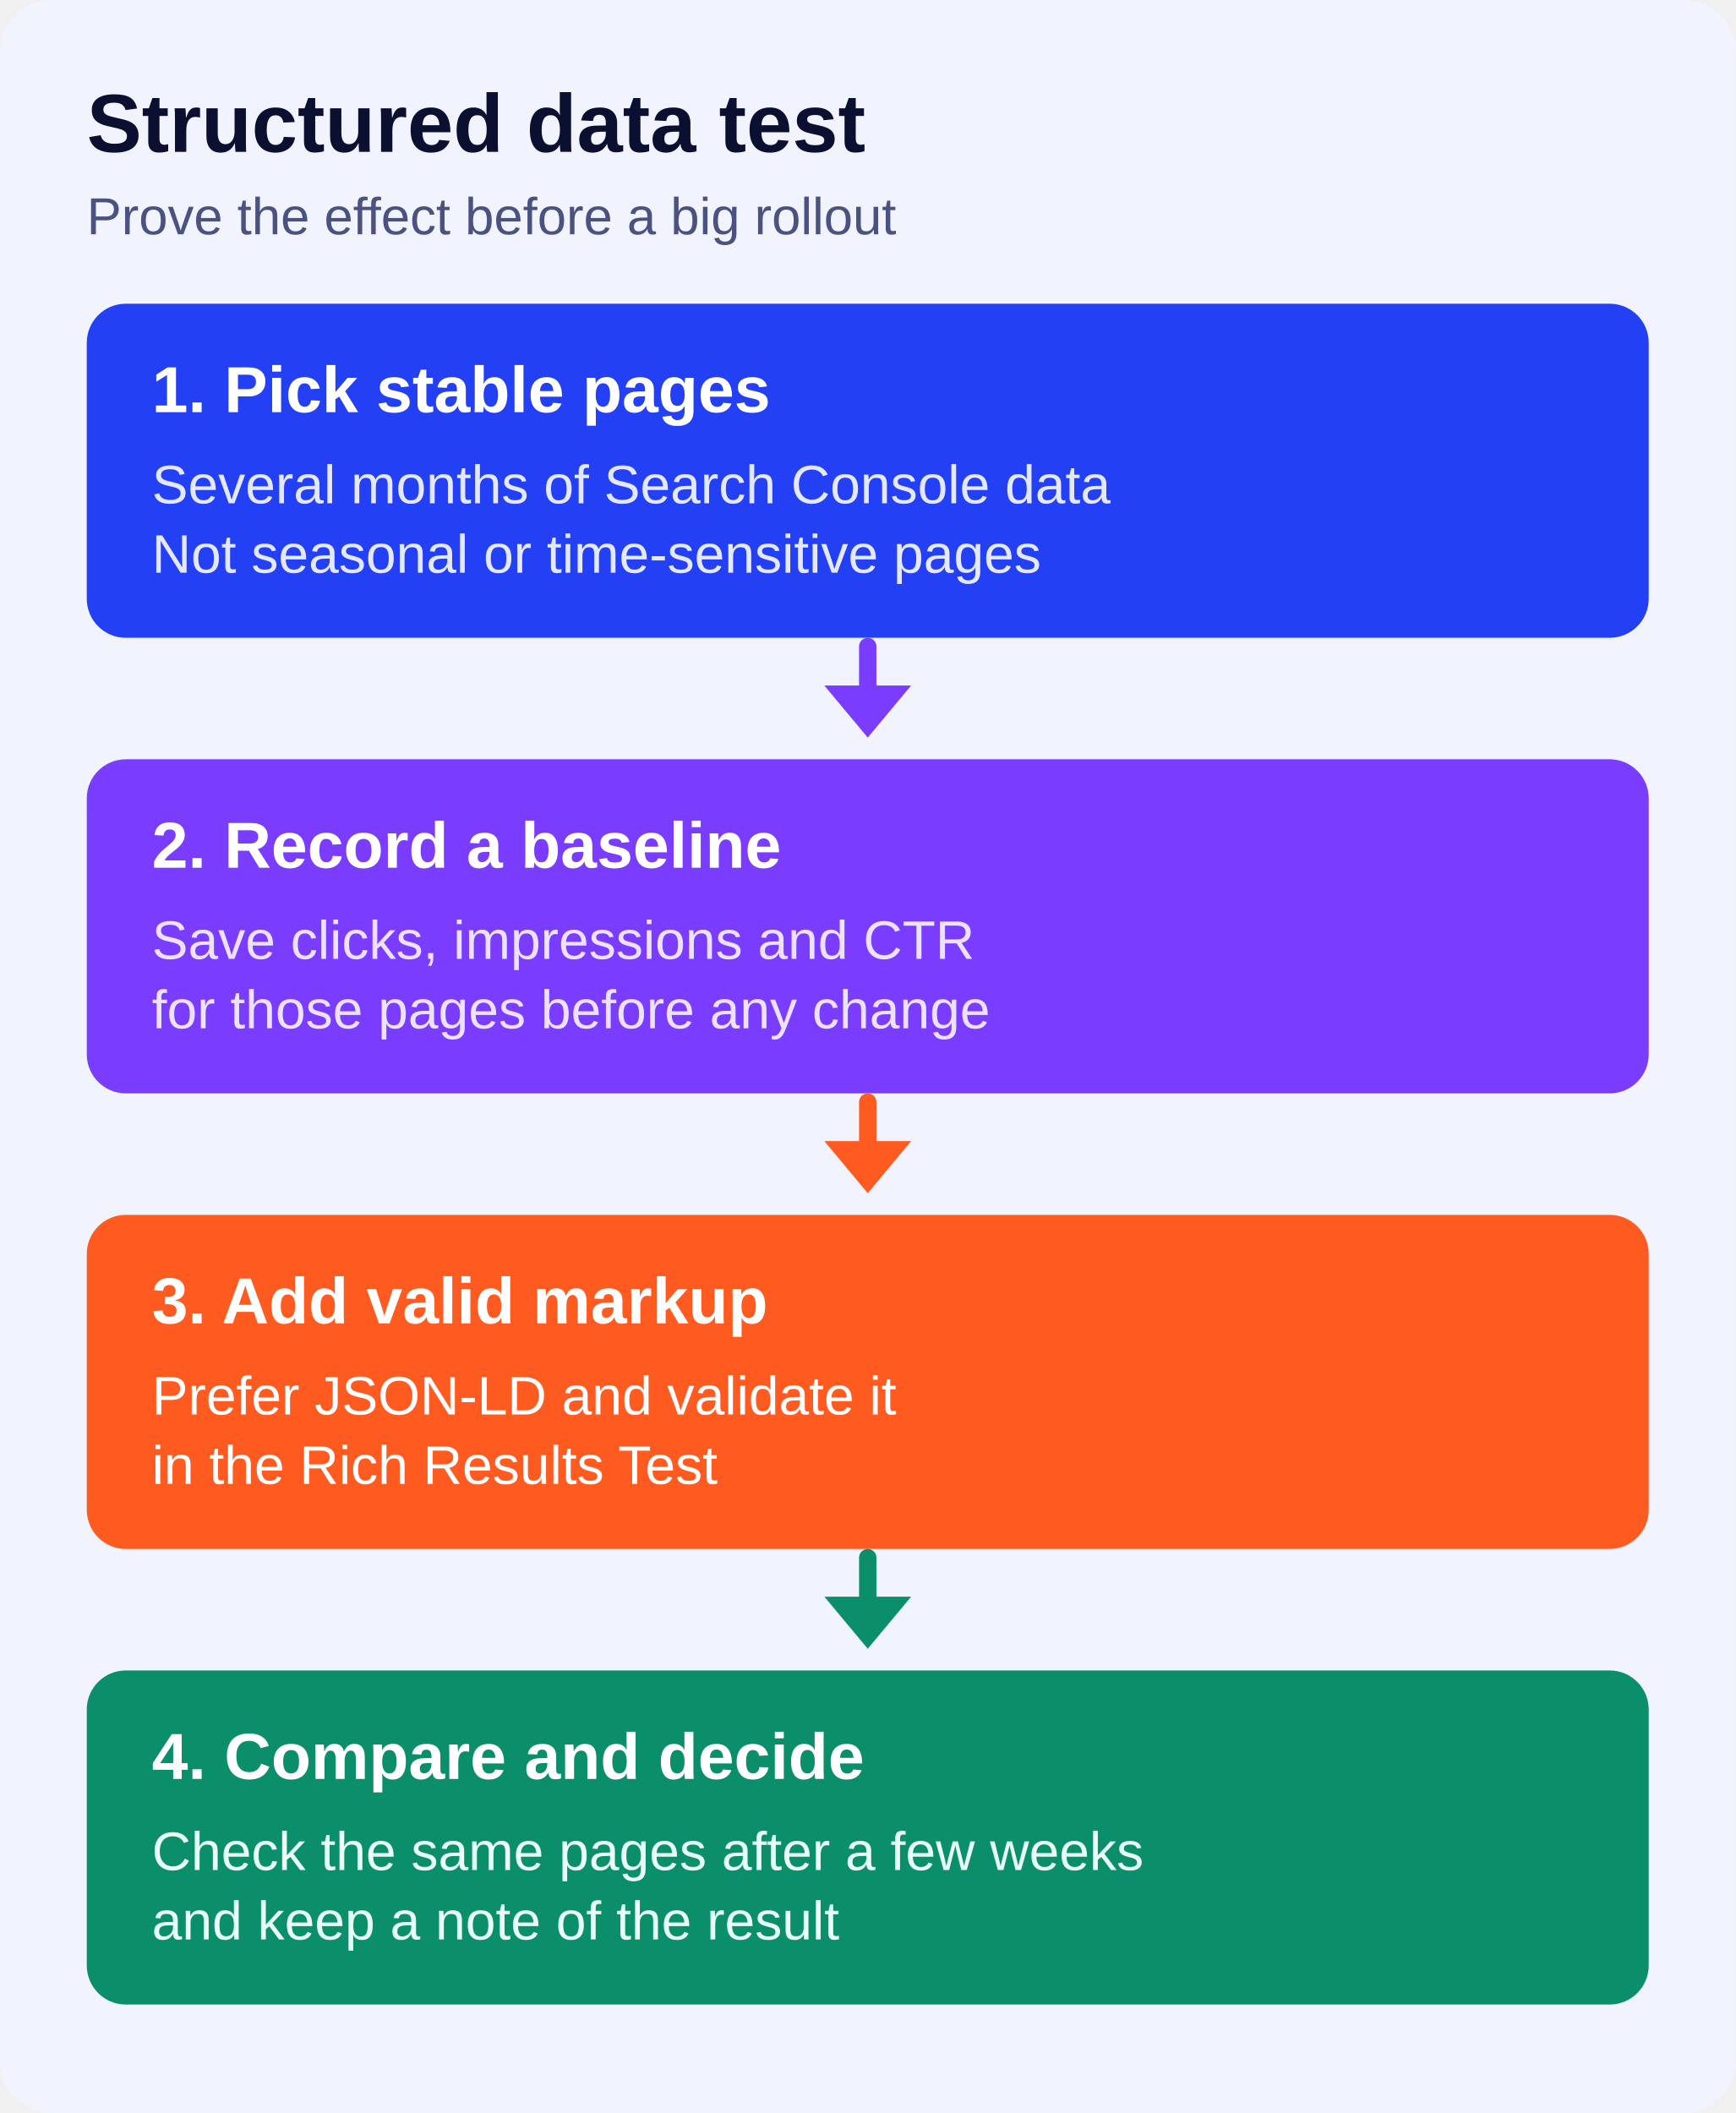
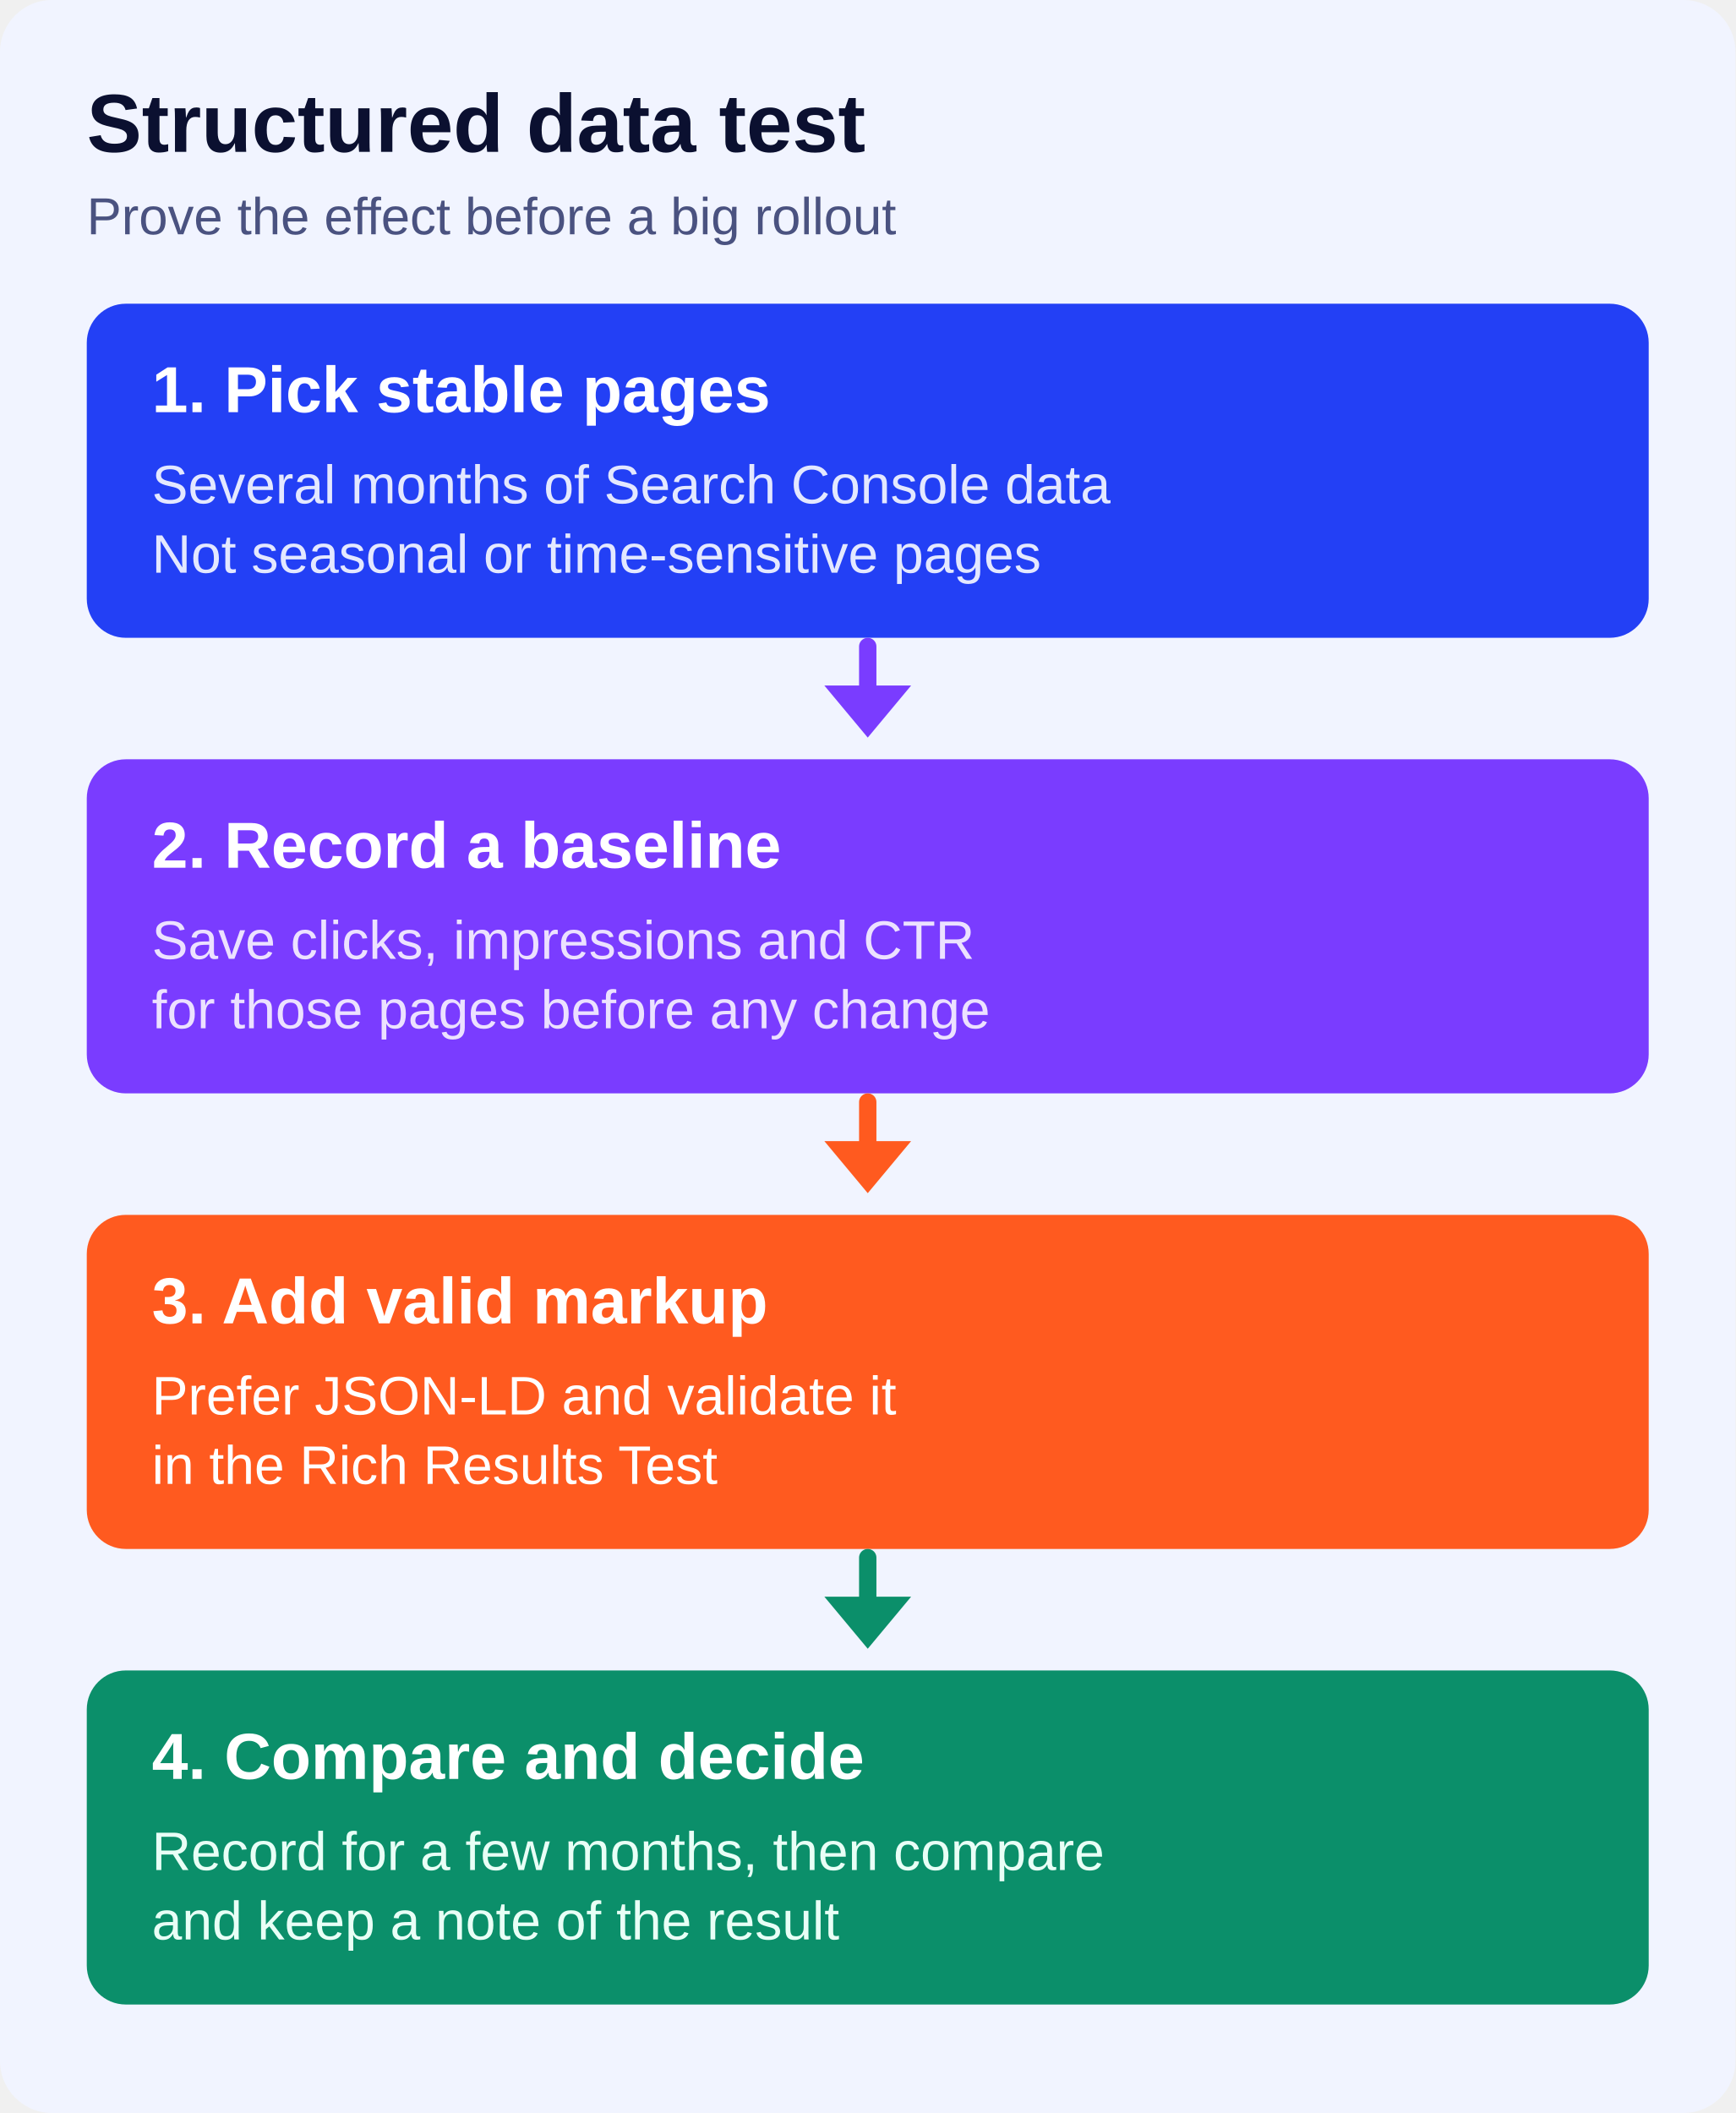
<svg xmlns="http://www.w3.org/2000/svg" viewBox="0 0 800 974" role="img" aria-label="Structured data rollout: pick stable pages, record a baseline, add valid markup, then compare after a few weeks">
  <rect width="800" height="974" rx="24" fill="#f1f4ff" />
  <g font-family="Archivo, Arial, Helvetica, sans-serif">
    <text x="40" y="70" font-size="38" font-weight="800" fill="#0b1030">Structured data test</text>
    <text x="40" y="108" font-size="24" fill="#4a5280">Prove the effect before a big rollout</text>
    <rect x="40" y="140" width="720" height="154" rx="18" fill="#2340f5" />
    <text x="70" y="190" font-size="30" font-weight="800" fill="#fff">1. Pick stable pages</text>
    <text x="70" y="232" font-size="25" fill="#e3e8ff">Several months of Search Console data</text>
    <text x="70" y="264" font-size="25" fill="#e3e8ff">Not seasonal or time-sensitive pages</text>
    <path d="M400 298 v24" stroke="#7a3cff" stroke-width="8" stroke-linecap="round" />
    <path d="M380 316 l20 24 l20 -24z" fill="#7a3cff" />
    <rect x="40" y="350" width="720" height="154" rx="18" fill="#7a3cff" />
    <text x="70" y="400" font-size="30" font-weight="800" fill="#fff">2. Record a baseline</text>
    <text x="70" y="442" font-size="25" fill="#ece1ff">Save clicks, impressions and CTR</text>
    <text x="70" y="474" font-size="25" fill="#ece1ff">for those pages before any change</text>
    <path d="M400 508 v24" stroke="#ff5a1f" stroke-width="8" stroke-linecap="round" />
    <path d="M380 526 l20 24 l20 -24z" fill="#ff5a1f" />
    <rect x="40" y="560" width="720" height="154" rx="18" fill="#ff5a1f" />
    <text x="70" y="610" font-size="30" font-weight="800" fill="#fff">3. Add valid markup</text>
    <text x="70" y="652" font-size="25" fill="#ffffff">Prefer JSON-LD and validate it</text>
    <text x="70" y="684" font-size="25" fill="#ffffff">in the Rich Results Test</text>
    <path d="M400 718 v24" stroke="#0b8f6a" stroke-width="8" stroke-linecap="round" />
    <path d="M380 736 l20 24 l20 -24z" fill="#0b8f6a" />
    <rect x="40" y="770" width="720" height="154" rx="18" fill="#0b8f6a" />
    <text x="70" y="820" font-size="30" font-weight="800" fill="#fff">4. Compare and decide</text>
-     <text x="70" y="862" font-size="25" fill="#e8fff6">Check the same pages after a few weeks</text>
+     <text x="70" y="862" font-size="25" fill="#e8fff6">Record for a few months, then compare</text>
    <text x="70" y="894" font-size="25" fill="#e8fff6">and keep a note of the result</text>
  </g>
</svg>
